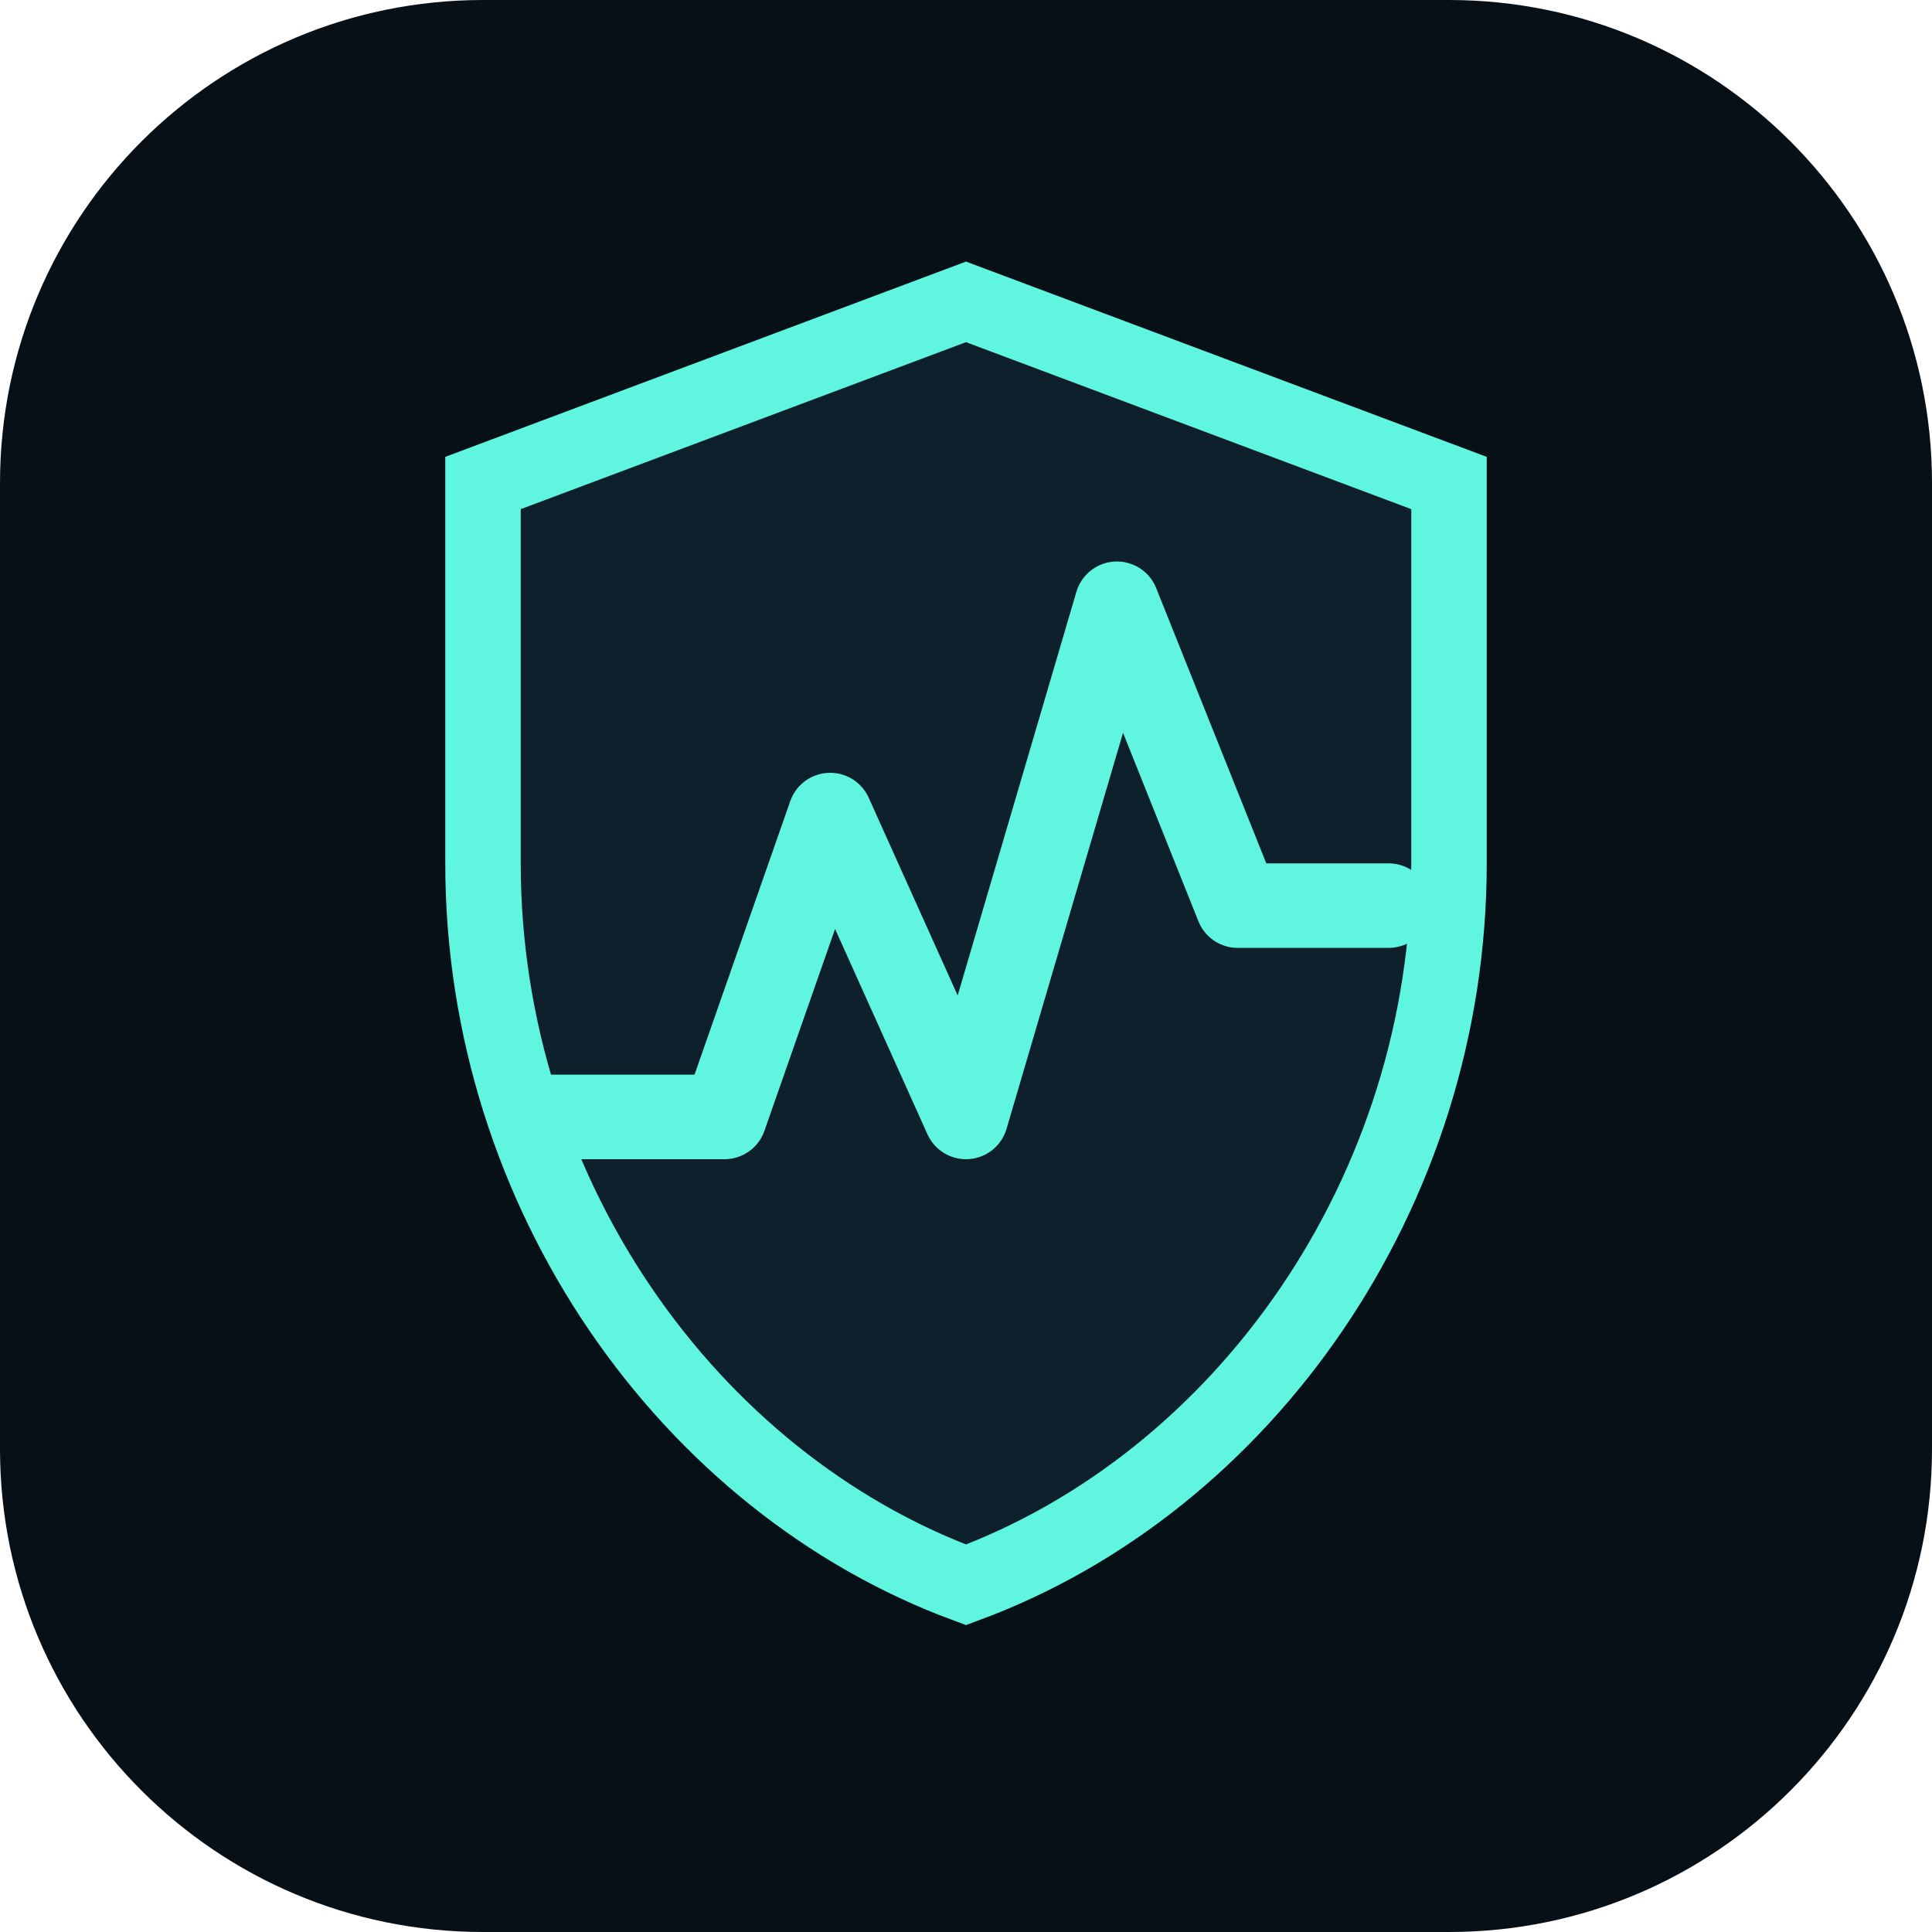
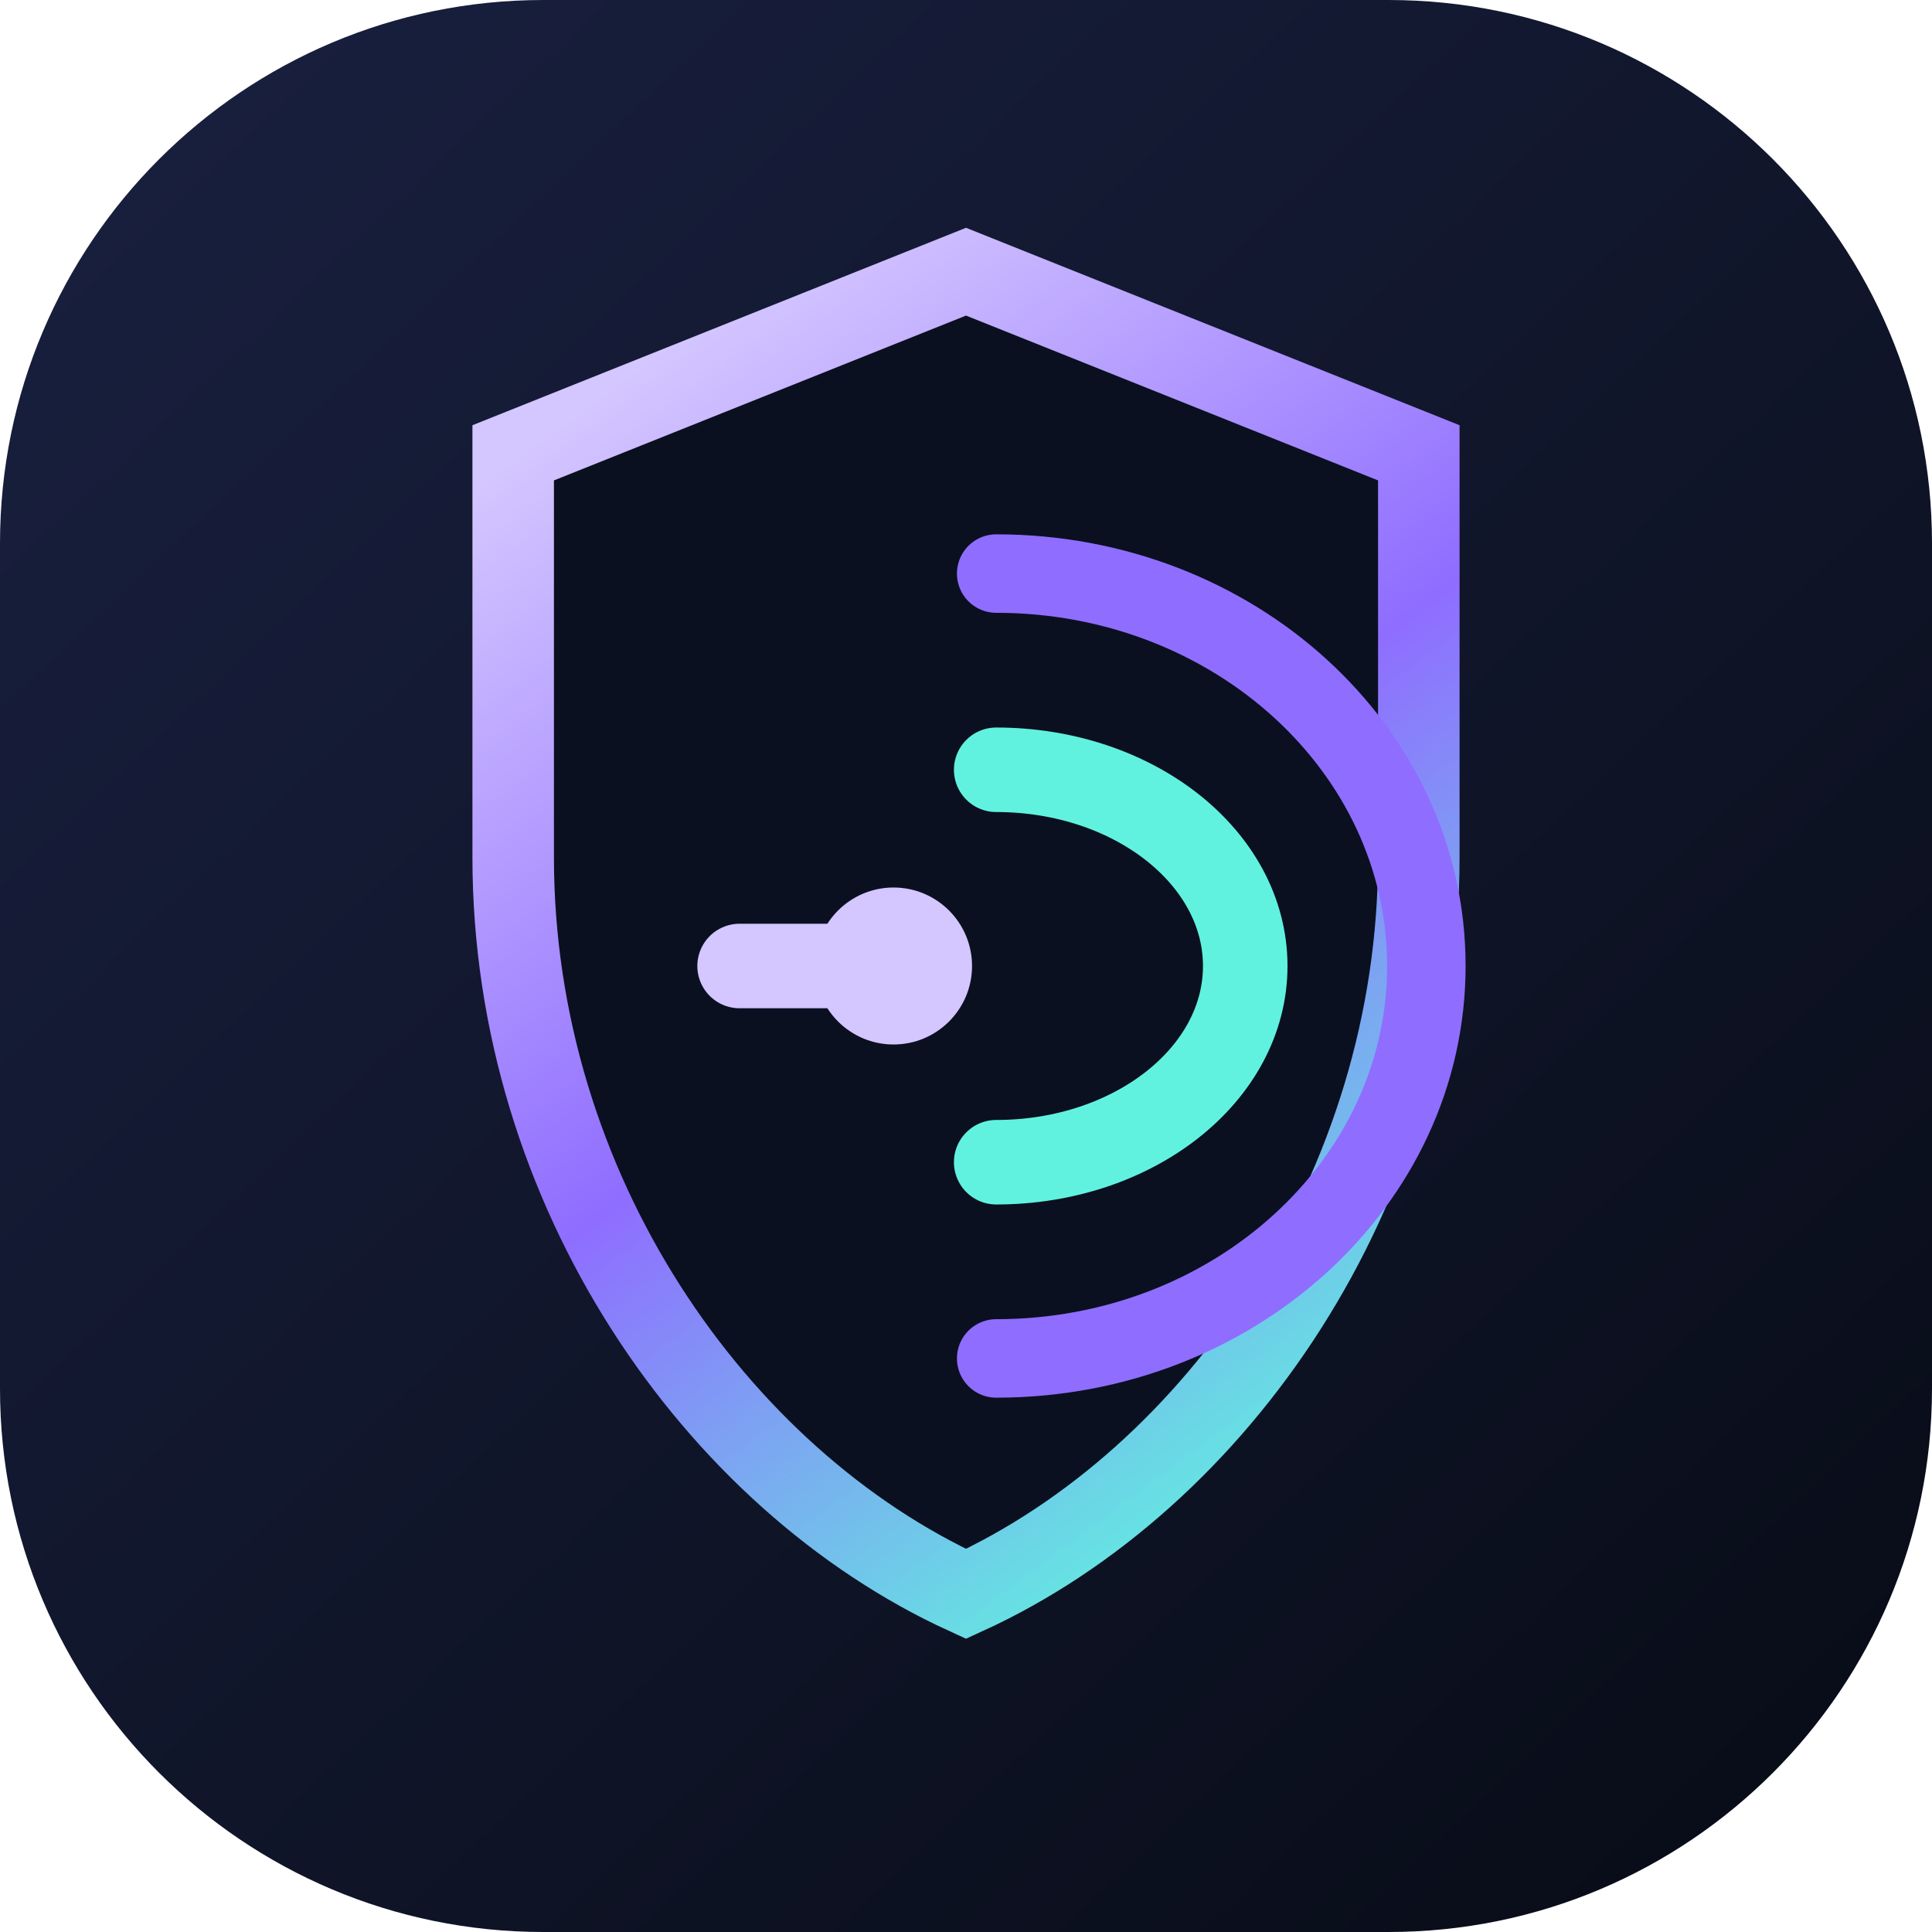
<svg xmlns="http://www.w3.org/2000/svg" width="64" height="64" viewBox="0 0 64 64" fill="none">
-   <rect width="64" height="64" rx="16" fill="#081017" />
-   <path d="M32 10L48 16V28.6C48 39.5 41.2 49.1 32 52.5C22.8 49.1 16 39.5 16 28.6V16L32 10Z" fill="#0E202C" stroke="#60F5DF" stroke-width="2.5" />
-   <path d="M18 37H24L27.5 27L32 37L37 20L41 30H46" stroke="#60F5DF" stroke-width="2.8" stroke-linecap="round" stroke-linejoin="round" />
+   <rect width="64" height="64" rx="18" fill="url(#paint0_linear)" />
+   <path d="M32 9L47 15V28.4C47 39.4 40.3 49 32 52.8C23.7 49 17 39.4 17 28.4V15L32 9Z" fill="#0A1020" stroke="url(#paint1_linear)" stroke-width="2.7" />
+   <circle cx="29.6" cy="32" r="2.6" fill="#D4C6FF" />
+   <path d="M24.5 32H29.6" stroke="#D4C6FF" stroke-width="2.8" stroke-linecap="round" />
+   <path d="M33 25.5C37.555 25.5 41.25 28.41 41.25 32C41.25 35.59 37.555 38.5 33 38.5" stroke="#61F2DF" stroke-width="2.8" stroke-linecap="round" />
+   <path d="M33 19C40.87 19 47.25 24.82 47.25 32C47.25 39.18 40.87 45 33 45" stroke="#8F6DFF" stroke-width="2.6" stroke-linecap="round" />
+   <defs>
+     <linearGradient id="paint0_linear" x1="5" y1="4" x2="58" y2="60" gradientUnits="userSpaceOnUse">
+       <stop stop-color="#181F3D" />
+       <stop offset="1" stop-color="#090D19" />
+     </linearGradient>
+     <linearGradient id="paint1_linear" x1="20" y1="13" x2="46" y2="48" gradientUnits="userSpaceOnUse">
+       <stop stop-color="#D4C6FF" />
+       <stop offset="0.5" stop-color="#8F6DFF" />
+       <stop offset="1" stop-color="#61F2DF" />
+     </linearGradient>
+   </defs>
</svg>
